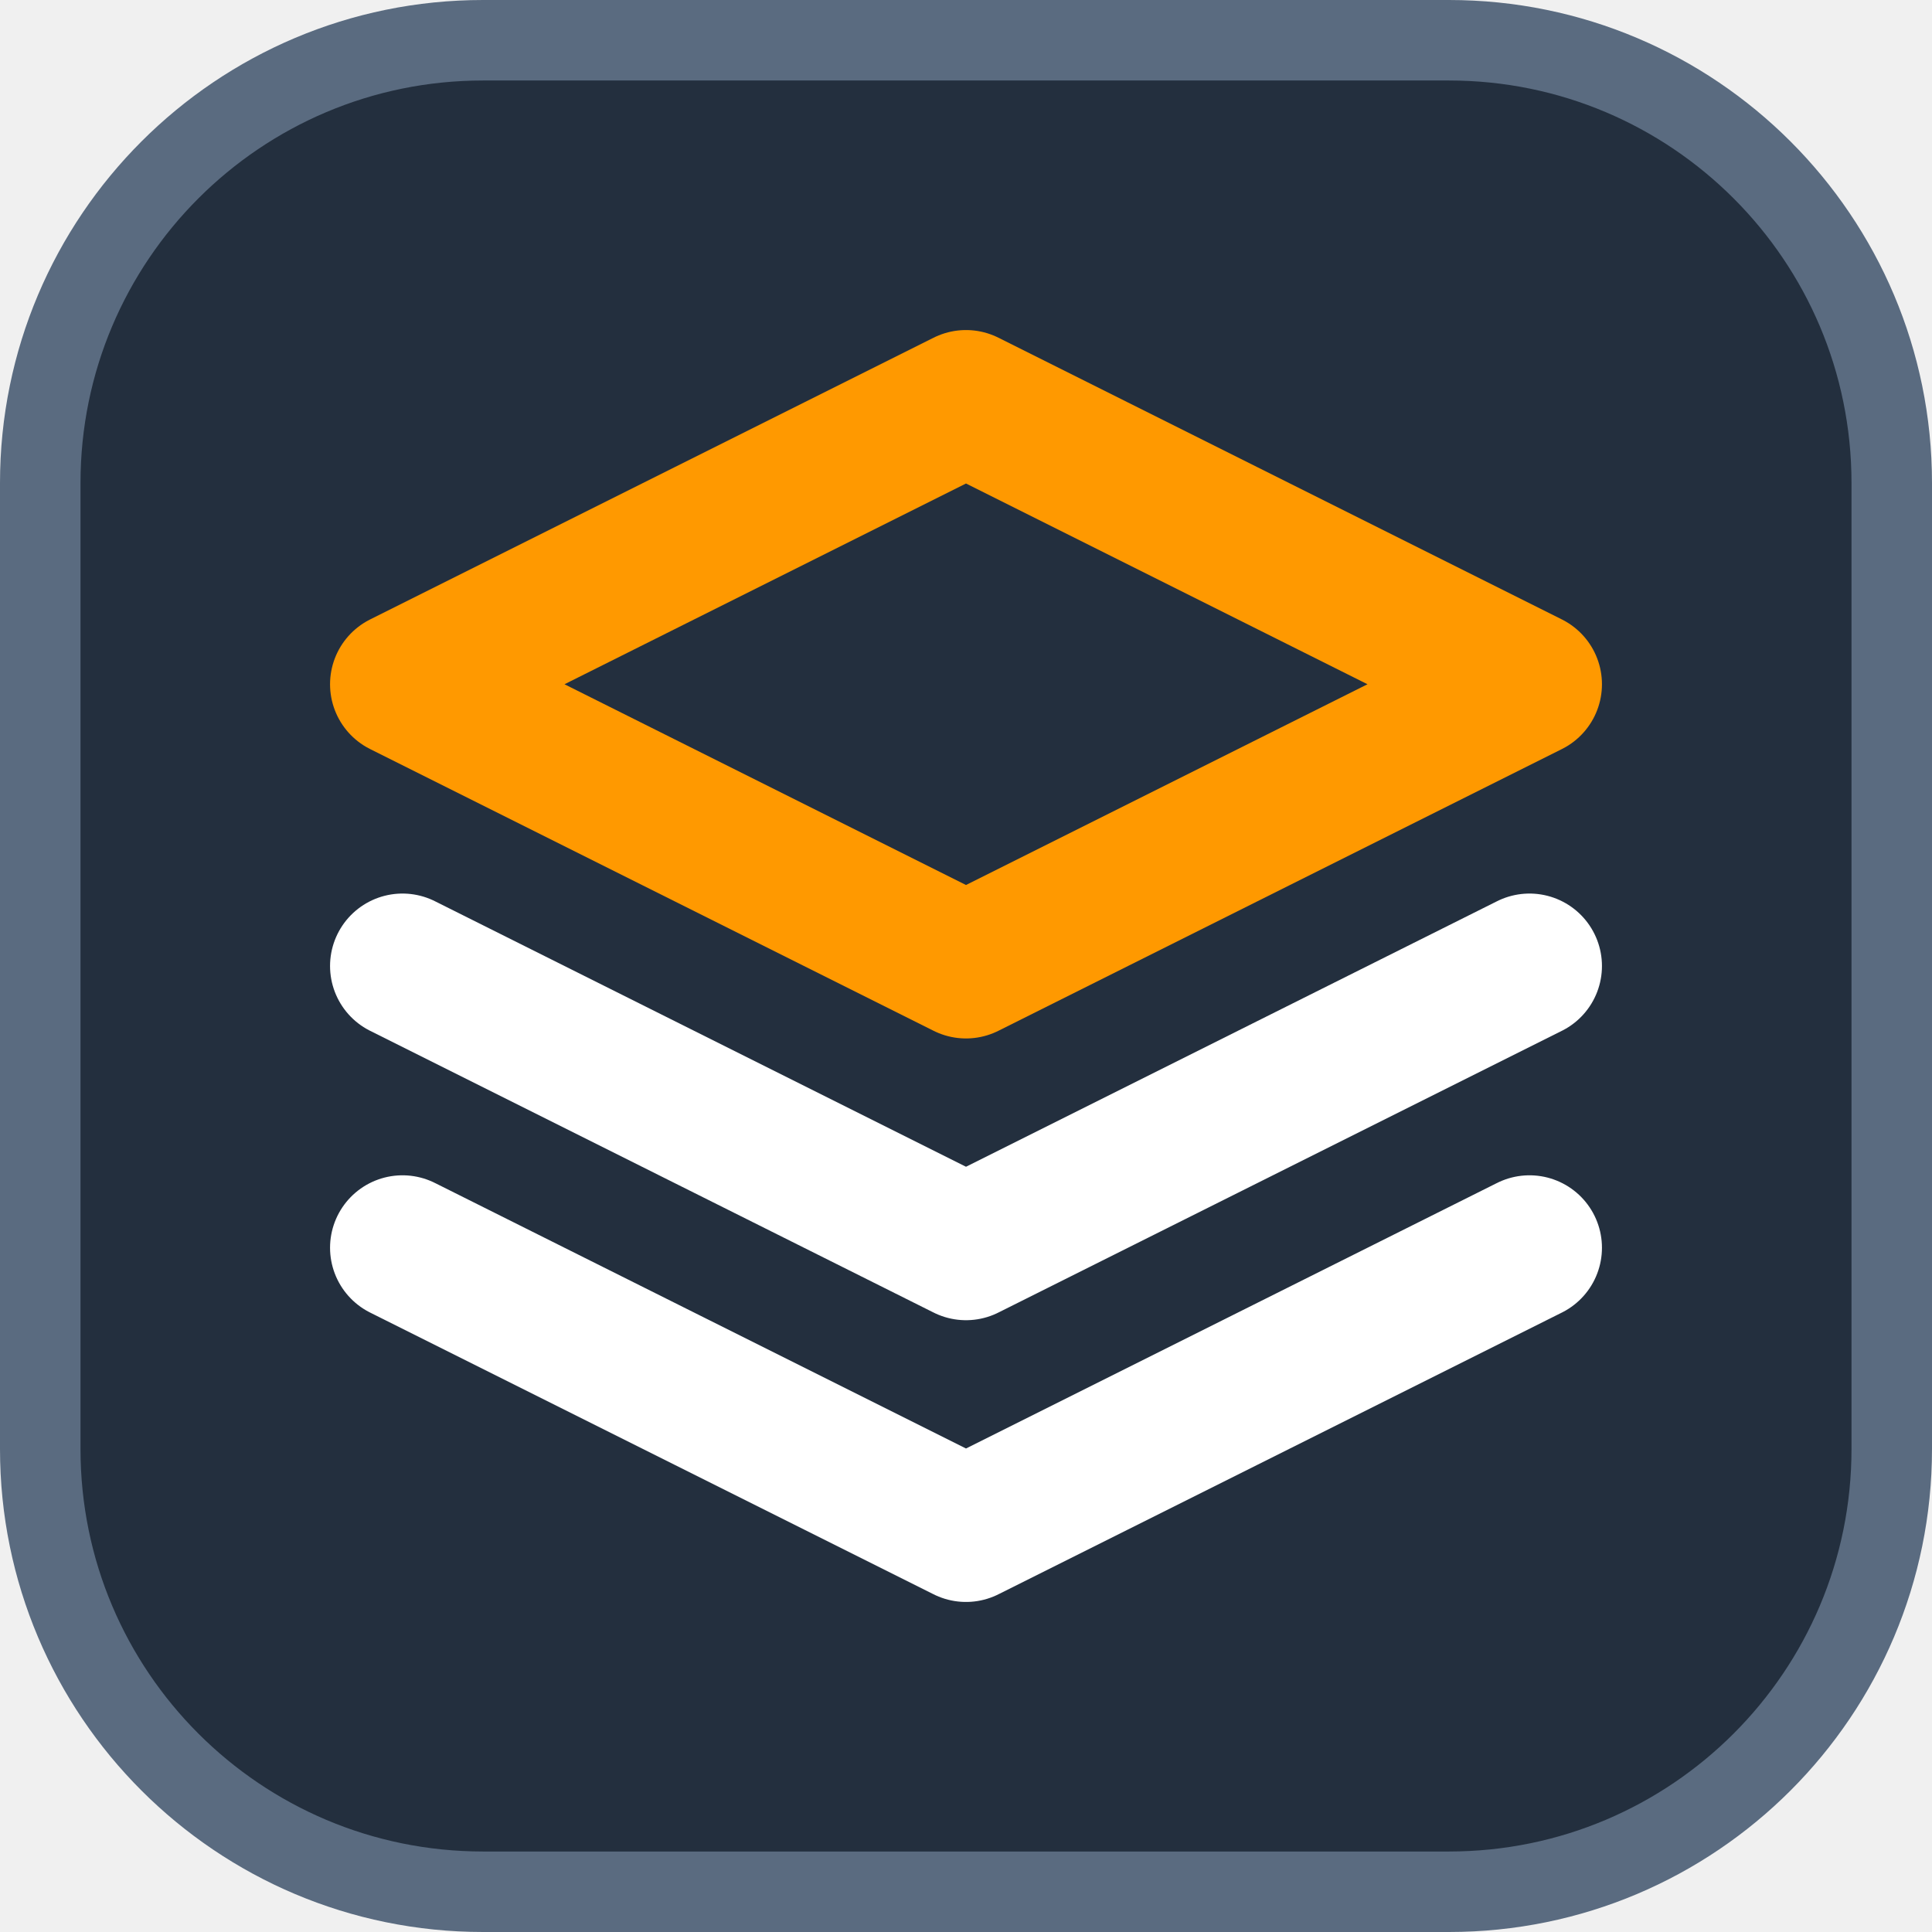
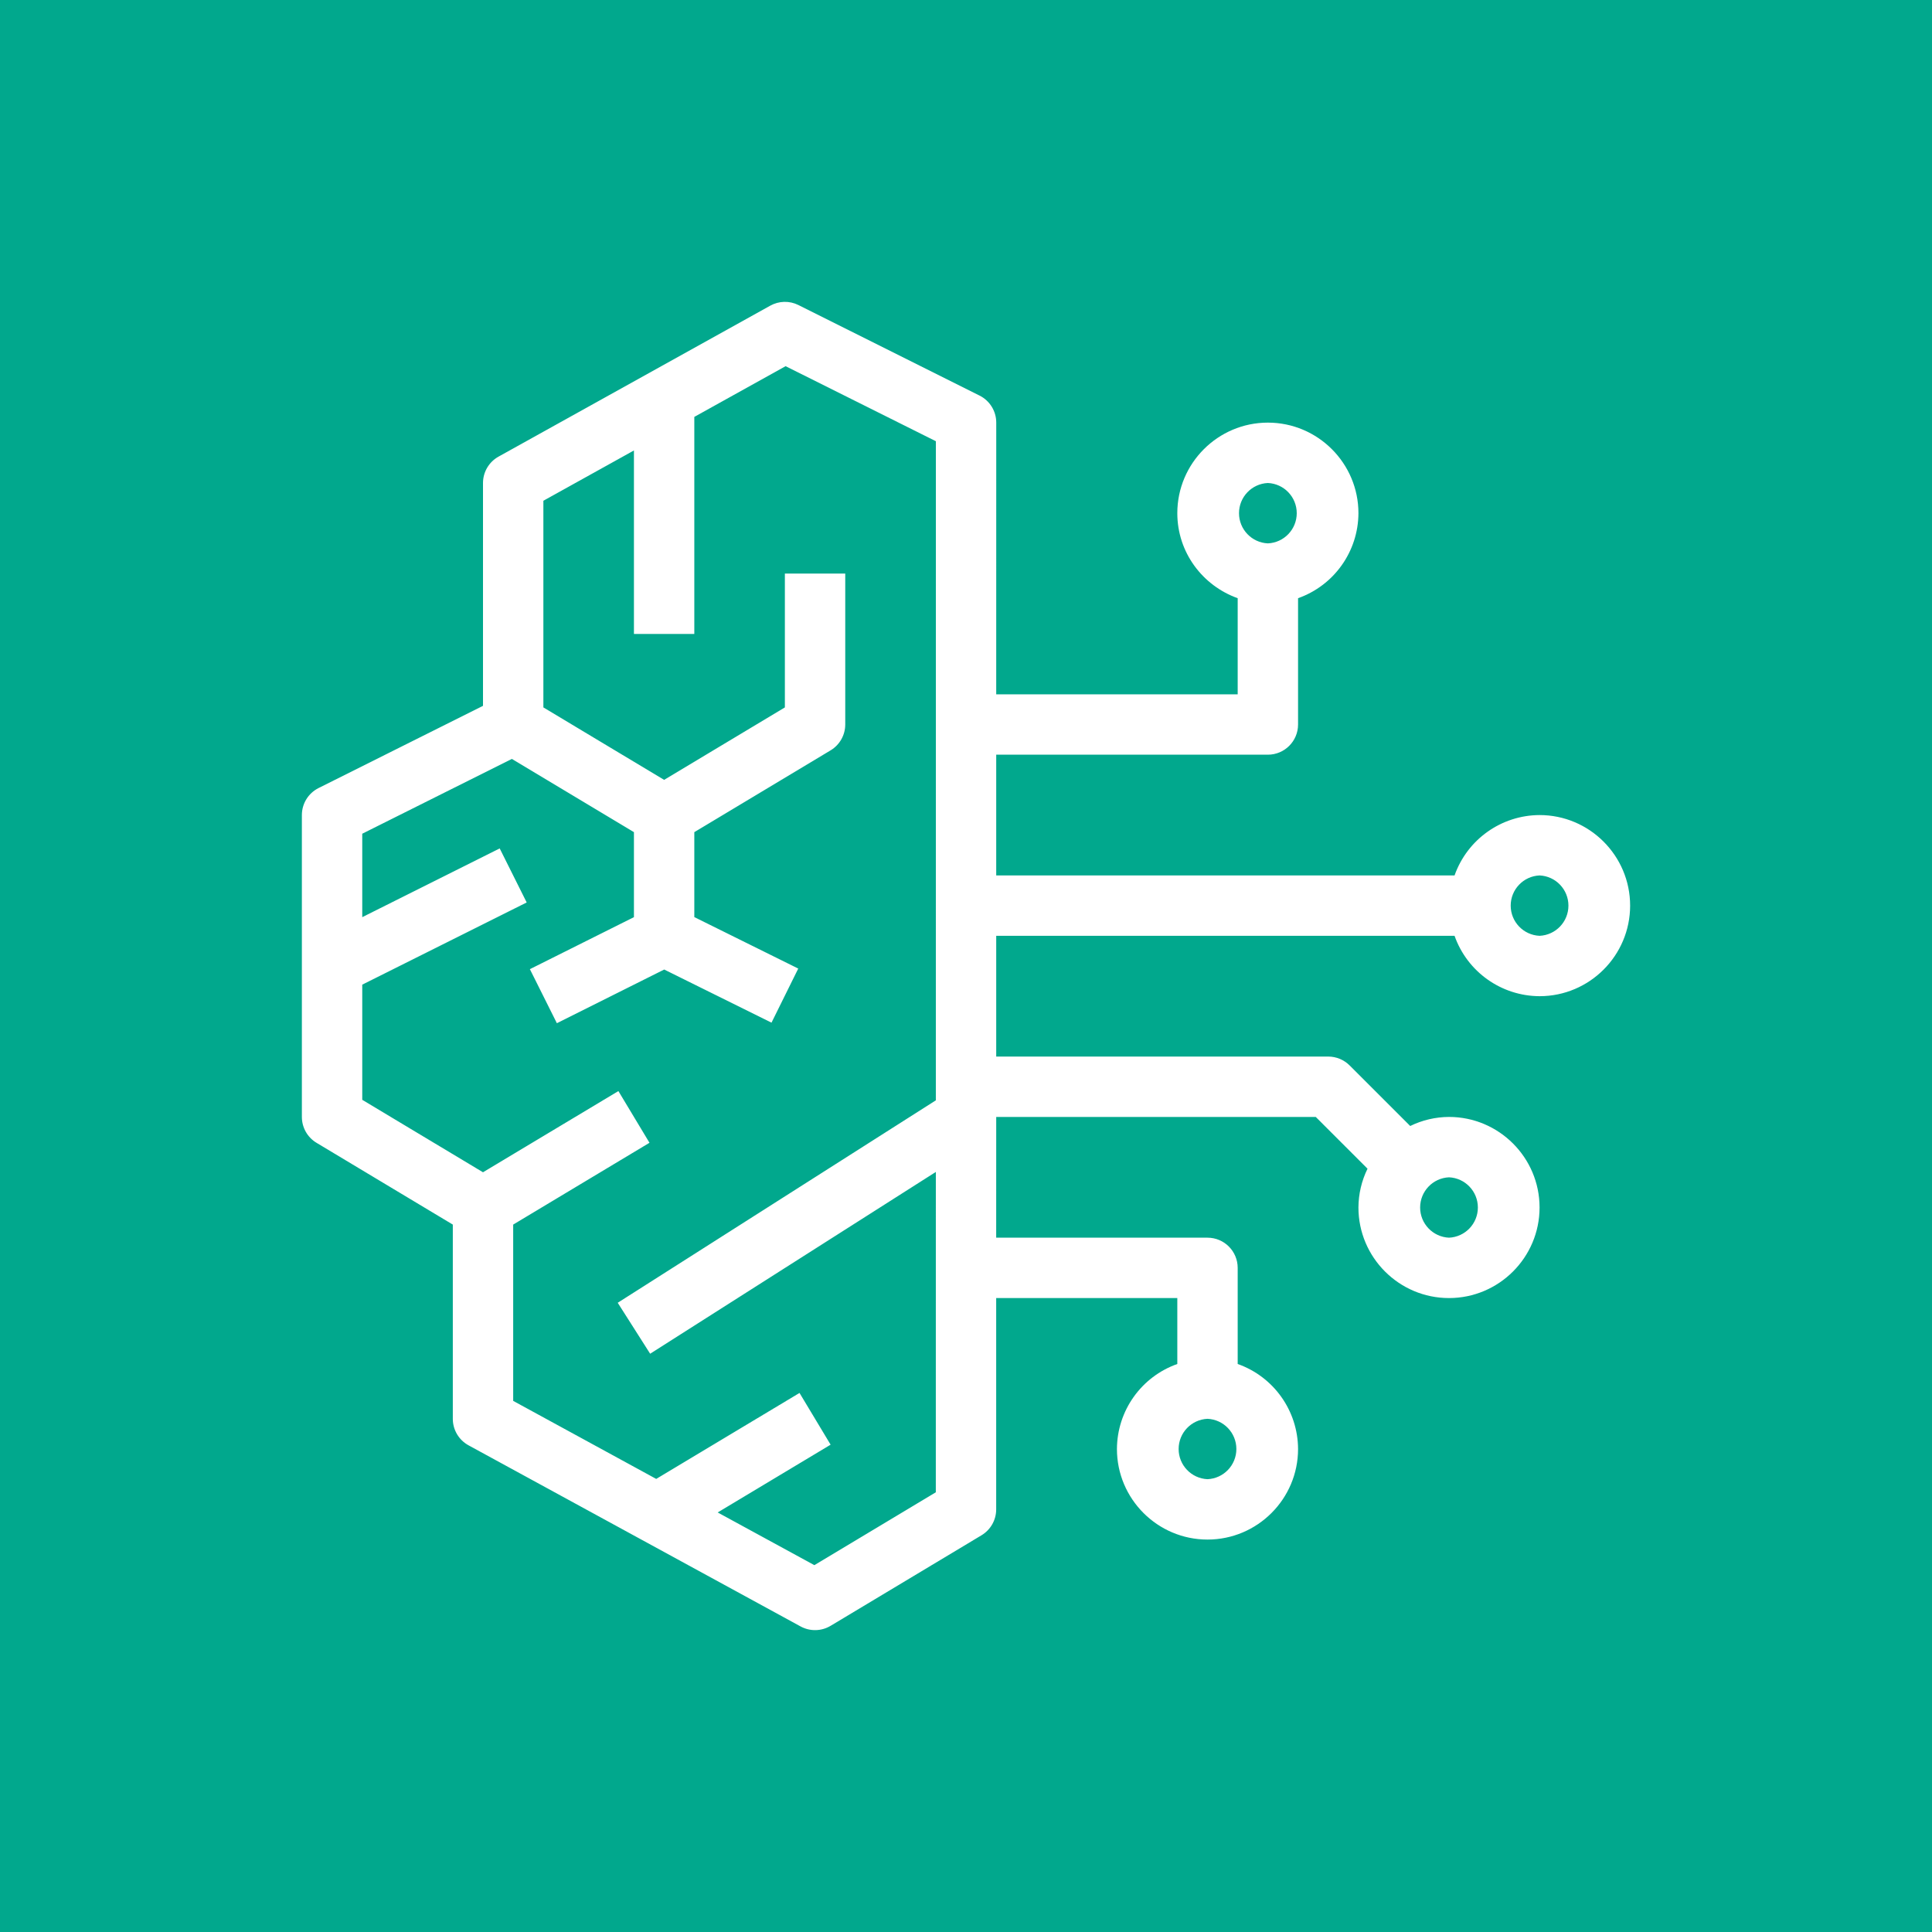
- <svg xmlns="http://www.w3.org/2000/svg" viewBox="0 0 24 24" width="24" height="24" role="img" aria-label="Amazon Bedrock">
-   <rect x=".5" y=".5" width="23" height="23" rx="5.5" fill="#232F3E" stroke="#5a6b80" />
-   <path fill="none" stroke="#FF9900" stroke-width="1.8" stroke-linejoin="round" d="M12 5l7 3.5l-7 3.5l-7-3.5z" />
-   <path fill="none" stroke="#fff" stroke-width="1.8" stroke-linecap="round" stroke-linejoin="round" d="M5 12l7 3.5l7-3.5M5 15.5l7 3.5l7-3.5" />
+ <svg xmlns="http://www.w3.org/2000/svg" viewBox="0 0 64 64" width="24" height="24" role="img" aria-label="Amazon Bedrock">
+   <g fill="none" fill-rule="evenodd">
+     <path fill="#01a88d" d="M0 0h64v64H0z" />
+     <path fill="#fff" d="M51 31a1.001 1.001 0 0 1 0-2 1.001 1.001 0 0 1 0 2M26.977 51.848l-3.203-1.746 3.741-2.245-1.03-1.714-4.747 2.848L17 46.406v-5.84l4.515-2.71-1.03-1.713L16 38.833l-4-2.4v-3.815l5.447-2.723-.894-1.79L12 30.382v-2.764l4.956-2.478L21 27.566v2.816l-3.447 1.723.894 1.79 3.556-1.778 3.554 1.76.886-1.792L23 30.38v-2.814l4.515-2.71A1 1 0 0 0 28 24v-5h-2v4.434l-4 2.4-4-2.4v-6.846l3-1.666V21h2v-7.19l3.024-1.68 4.978 2.486-.001 21.834-10.538 6.706 1.074 1.688 9.464-6.022L31 49.434zM48 39a1.001 1.001 0 0 1 0 2 1.001 1.001 0 0 1 0-2m-8 10a1.001 1.001 0 0 1 0-2 1.001 1.001 0 0 1 0 2m2-33a1.001 1.001 0 0 1 0 2 1.001 1.001 0 0 1 0-2m9 11a3 3 0 0 0-2.816 2H33.001v-4H42a1 1 0 0 0 1-1v-4.184A3 3 0 0 0 45 17c0-1.654-1.346-3-3-3s-3 1.346-3 3c0 1.302.839 2.402 2 2.816V23h-7.999l.001-9.002a1 1 0 0 0-.553-.894l-6.002-3a1 1 0 0 0-.932.022l-9 5A1 1 0 0 0 16 16v7.382l-5.447 2.723c-.339.17-.553.516-.553.895v10a1 1 0 0 0 .485.857L15 40.566V47a1 1 0 0 0 .521.878l11 6a1 1 0 0 0 .994-.021l5-3A1 1 0 0 0 33 50v-7h6v2.184A3 3 0 0 0 37 48c0 1.654 1.346 3 3 3s3-1.346 3-3a3 3 0 0 0-2-2.816V42a1 1 0 0 0-1-1h-7l.001-4h10.585l1.715 1.715A2.95 2.95 0 0 0 45 40c0 1.654 1.346 3 3 3s3-1.346 3-3-1.346-3-3-3a2.95 2.95 0 0 0-1.285.3l-2.008-2.007A1 1 0 0 0 44 35H33.001v-4h15.183A3 3 0 0 0 51 33c1.654 0 3-1.346 3-3s-1.346-3-3-3" />
+   </g>
</svg>
